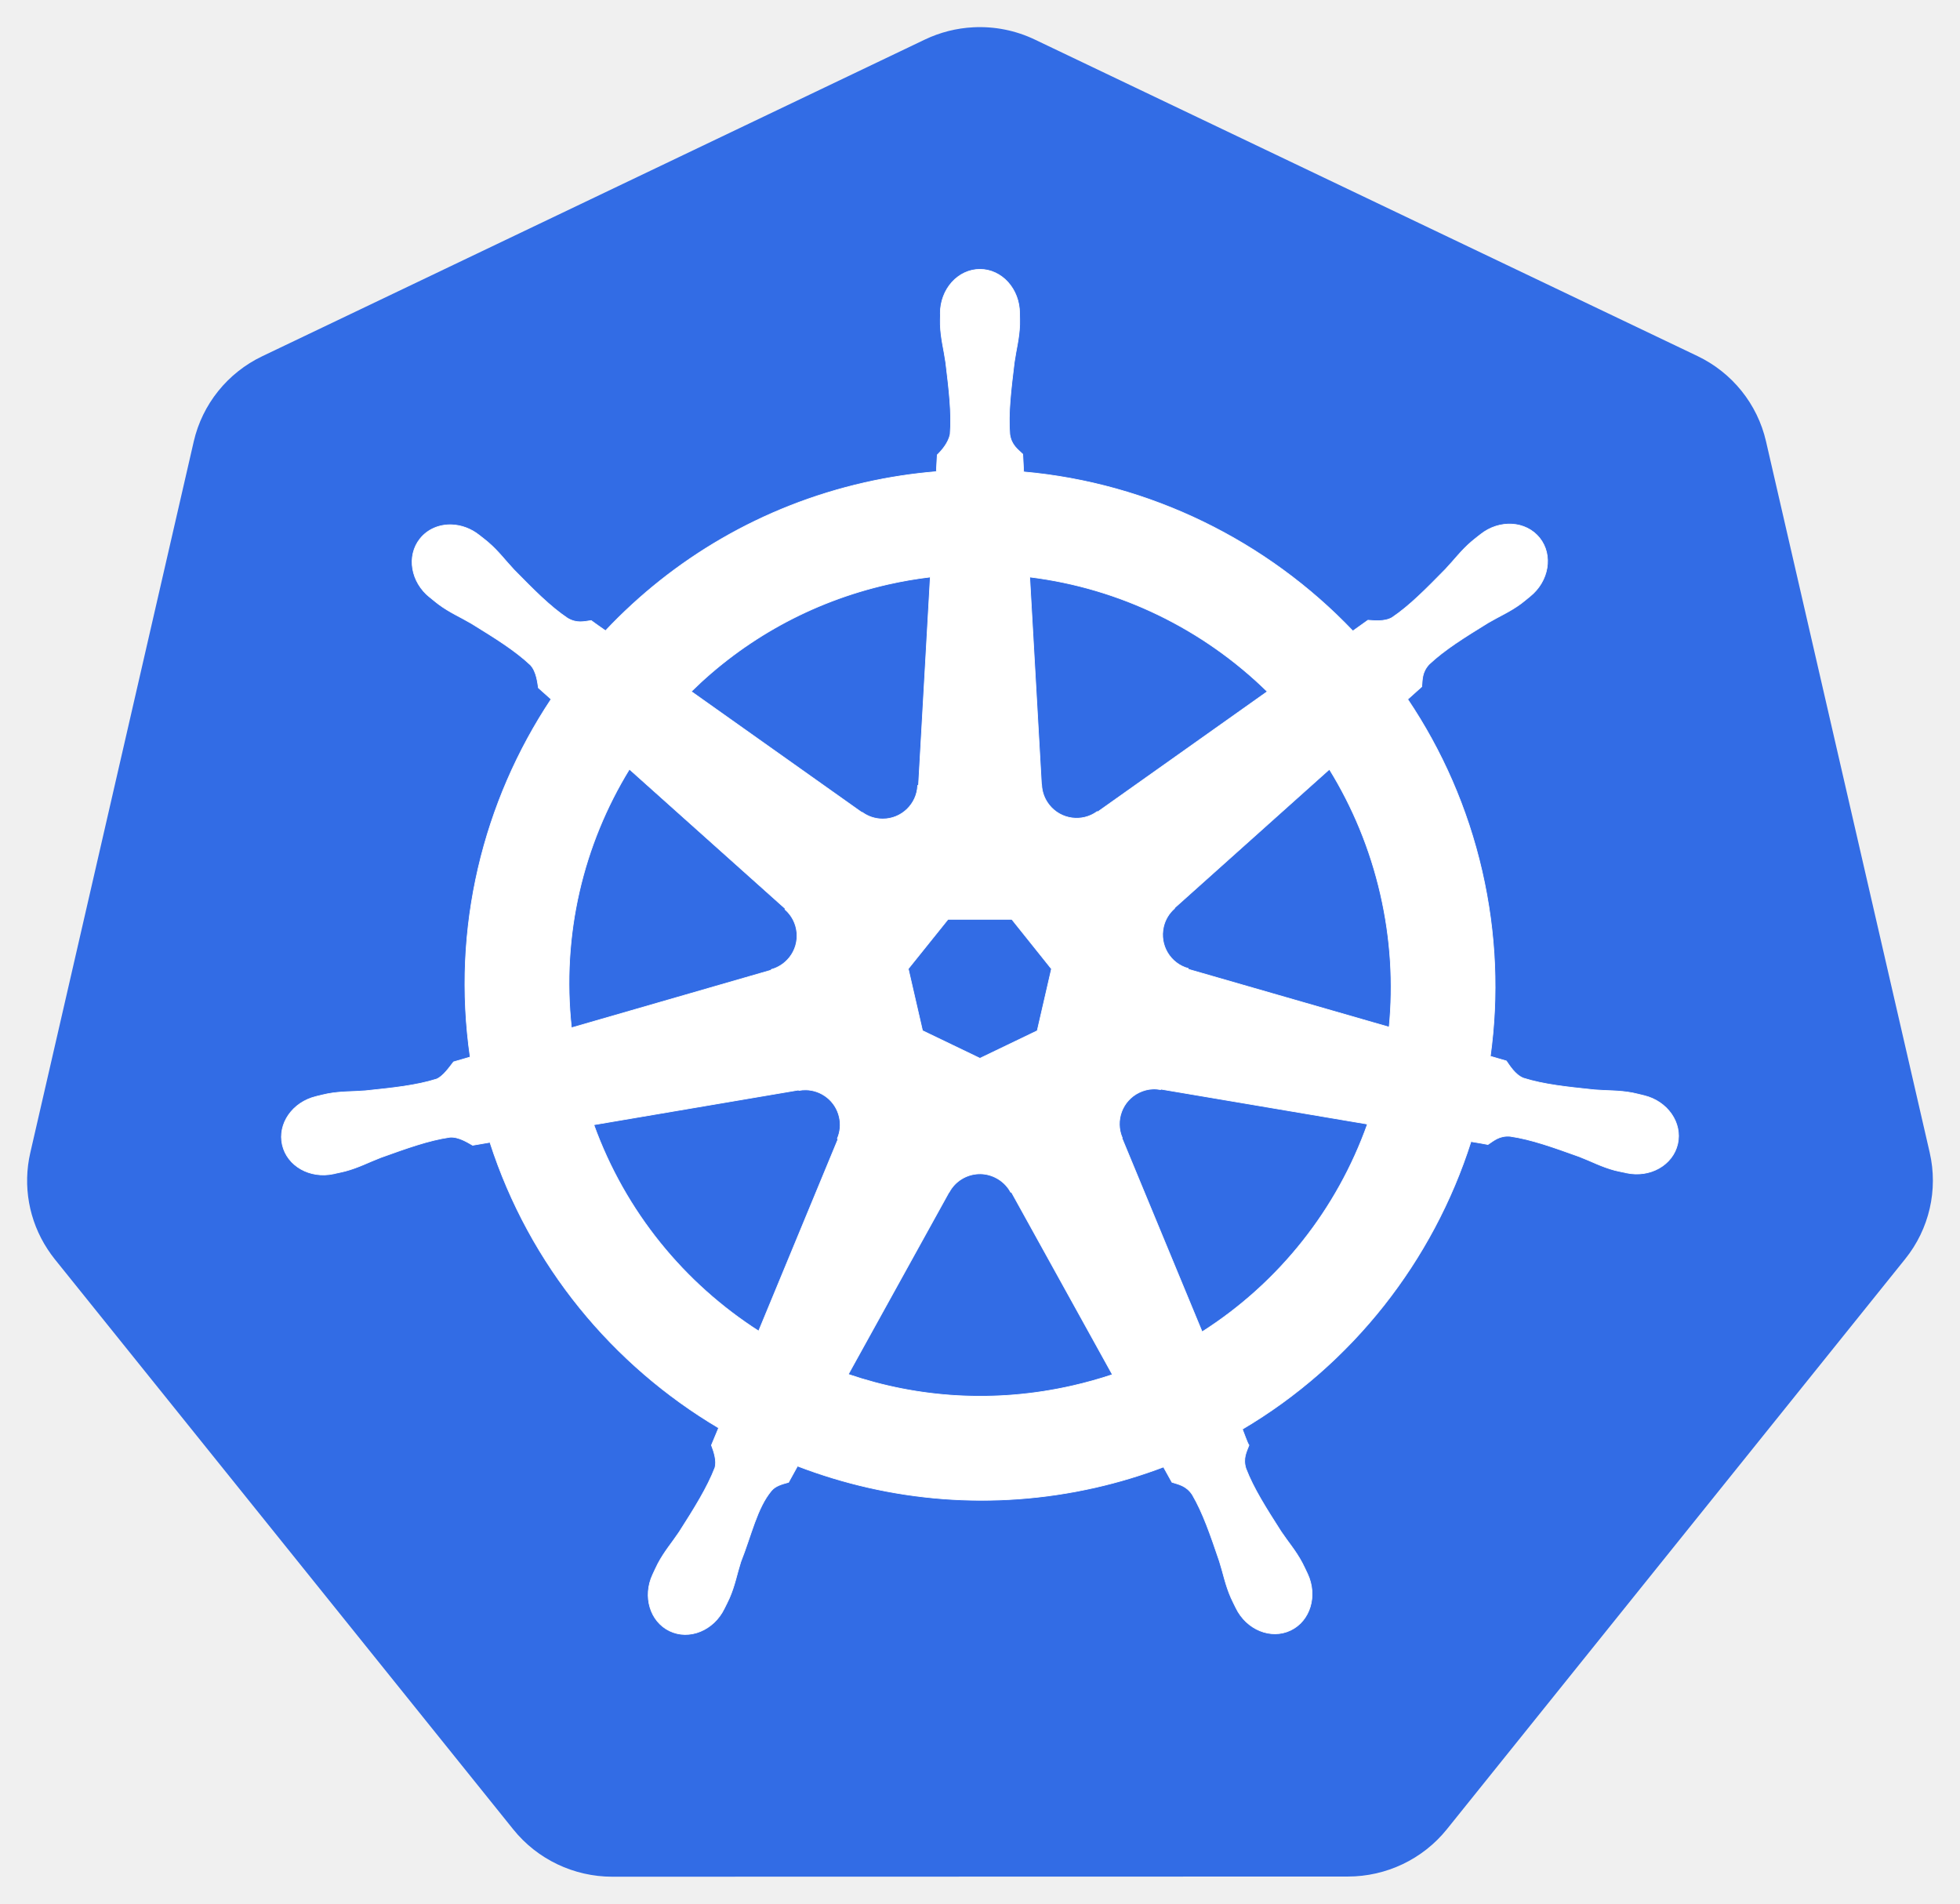
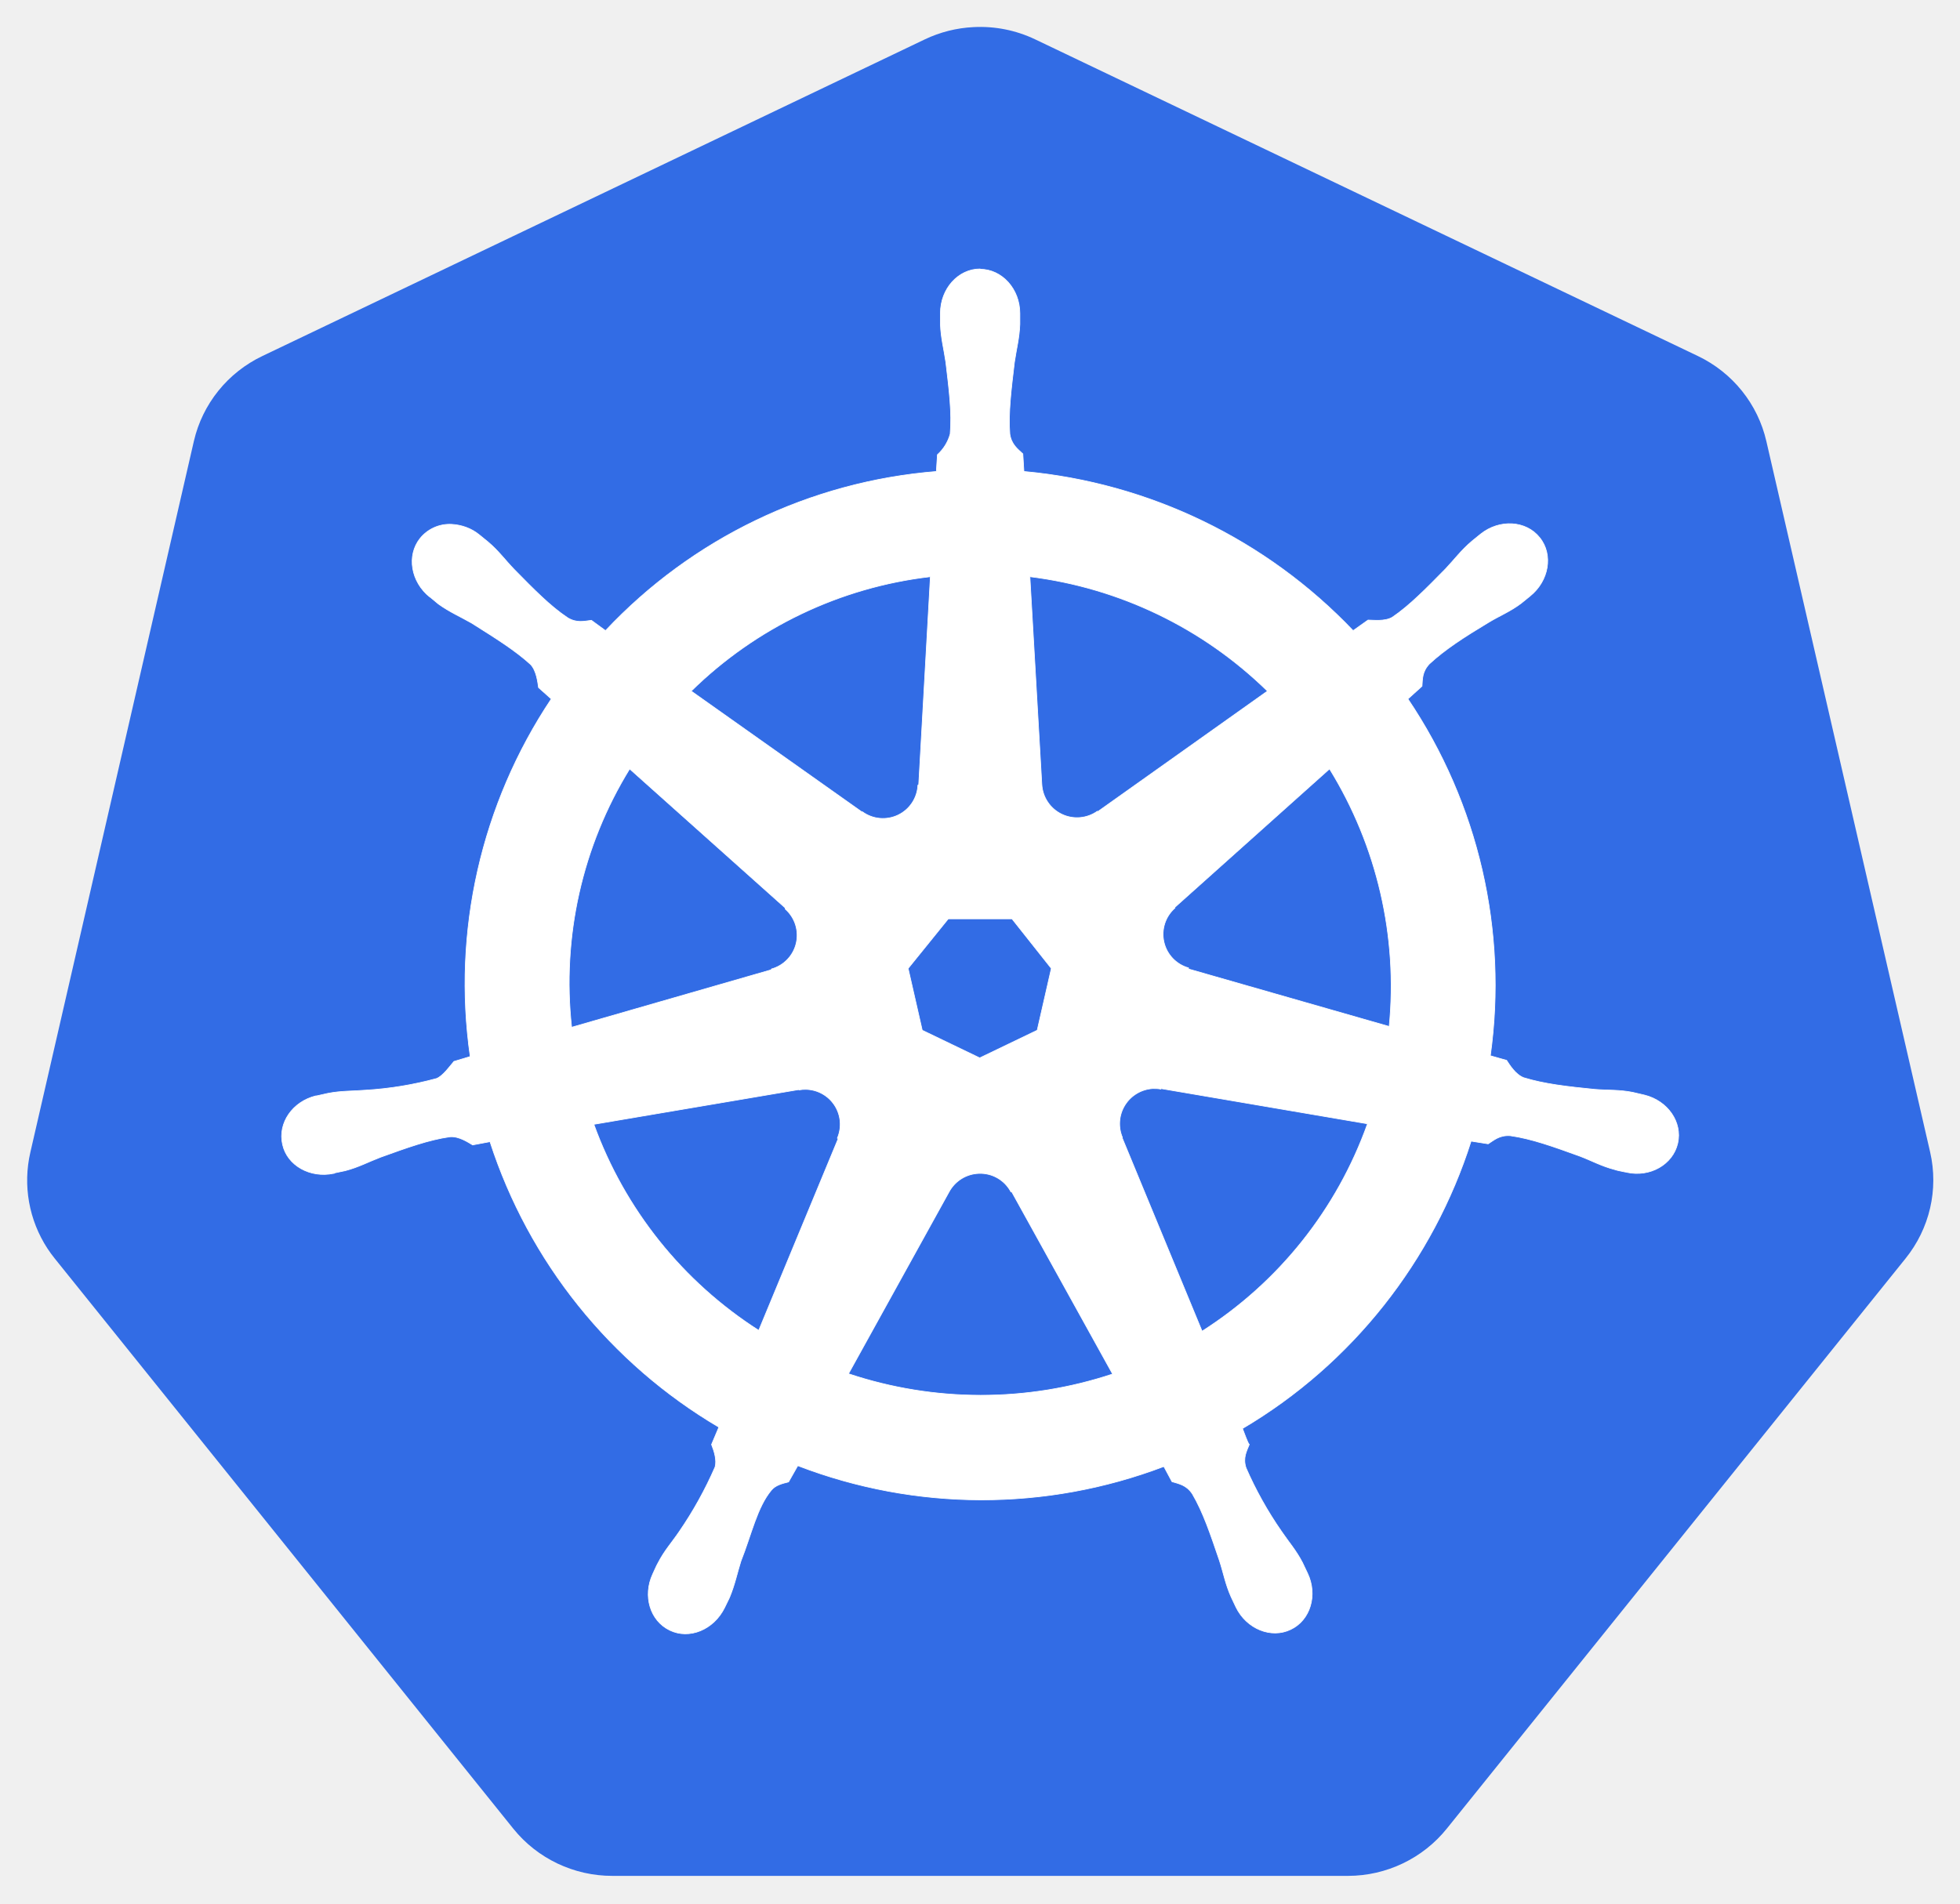
- <svg xmlns="http://www.w3.org/2000/svg" width="722.846" height="701.966" id="svg2" version="1.1">
-   <defs id="defs4" />
-   <g id="layer1" transform="translate(-6.326094,-174.7524)">
-     <g id="g3052">
-       <path style="fill:#326ce5;fill-opacity:1;stroke:#ffffff;stroke-width:0;stroke-miterlimit:4;stroke-opacity:1;stroke-dasharray:none" d="m 365.312,184.812 a 46.725,46.342 0 0 0 -17.906,4.531 l -244.344,116.75 a 46.725,46.342 0 0 0 -25.281,31.438 L 17.5,599.781 A 46.725,46.342 0 0 0 23.844,635.312 46.725,46.342 0 0 0 26.5,639 l 169.125,210.281 a 46.725,46.342 0 0 0 36.531,17.438 L 503.375,866.656 A 46.725,46.342 0 0 0 539.906,849.25 L 708.969,638.938 A 46.725,46.342 0 0 0 718,599.719 l -60.375,-262.25 a 46.725,46.342 0 0 0 -25.281,-31.438 l -244.375,-116.688 A 46.725,46.342 0 0 0 365.312,184.812 z" id="path3055" />
-       <path id="path3059" d="m 367.734,274.06 c -8.077,8.2e-4 -14.626,7.276 -14.625,16.25 1e-5,0.138 0.028,0.269 0.031,0.406 -0.012,1.219 -0.071,2.688 -0.031,3.75 0.193,5.176 1.321,9.137 2,13.906 1.23,10.207 2.261,18.667 1.625,26.531 -0.619,2.965 -2.803,5.677 -4.75,7.562 l -0.344,6.188 c -8.777,0.727 -17.612,2.059 -26.438,4.062 -37.975,8.622 -70.67,28.183 -95.562,54.594 -1.615,-1.102 -4.441,-3.129 -5.281,-3.75 -2.611,0.353 -5.25,1.158 -8.688,-0.844 -6.545,-4.406 -12.506,-10.487 -19.719,-17.812 -3.305,-3.504 -5.698,-6.841 -9.625,-10.219 -0.892,-0.767 -2.253,-1.805 -3.25,-2.594 -3.07,-2.448 -6.691,-3.724 -10.188,-3.844 -4.496,-0.154 -8.824,1.604 -11.656,5.156 -5.035,6.315 -3.423,15.968 3.594,21.562 0.071,0.057 0.147,0.101 0.219,0.156 0.964,0.782 2.145,1.783 3.031,2.438 4.167,3.077 7.973,4.651 12.125,7.094 8.747,5.402 15.998,9.881 21.75,15.281 2.246,2.394 2.639,6.613 2.938,8.438 l 4.688,4.188 c -25.093,37.764 -36.707,84.409 -29.844,131.938 l -6.125,1.781 c -1.614,2.085 -3.895,5.365 -6.281,6.344 -7.525,2.37 -15.994,3.241 -26.219,4.312 -4.8,0.399 -8.942,0.161 -14.031,1.125 -1.12,0.212 -2.681,0.619 -3.906,0.906 -0.043,0.009 -0.082,0.022 -0.125,0.031 -0.067,0.015 -0.155,0.048 -0.219,0.062 -8.62,2.083 -14.158,10.006 -12.375,17.812 1.783,7.808 10.203,12.557 18.875,10.688 0.063,-0.014 0.153,-0.017 0.219,-0.031 0.098,-0.022 0.184,-0.07 0.281,-0.094 1.209,-0.265 2.724,-0.561 3.781,-0.844 5.003,-1.34 8.627,-3.308 13.125,-5.031 9.677,-3.471 17.692,-6.37 25.5,-7.5 3.261,-0.255 6.697,2.012 8.406,2.969 l 6.375,-1.094 c 14.67,45.483 45.414,82.245 84.344,105.312 l -2.656,6.375 c 0.957,2.475 2.013,5.825 1.3,8.269 -2.839,7.361 -7.701,15.131 -13.238,23.793 -2.681,4.002 -5.425,7.108 -7.844,11.688 -0.579,1.096 -1.316,2.779 -1.875,3.938 -3.759,8.042 -1.002,17.305 6.219,20.781 7.266,3.498 16.284,-0.191 20.188,-8.25 0.006,-0.011 0.026,-0.02 0.031,-0.031 0.004,-0.009 -0.004,-0.022 0,-0.031 0.556,-1.143 1.344,-2.644 1.812,-3.719 2.072,-4.747 2.762,-8.815 4.219,-13.406 3.87,-9.72 5.996,-19.919 11.323,-26.274 1.459,-1.74 3.837,-2.409 6.302,-3.07 l 3.312,-6 c 33.938,13.027 71.927,16.522 109.875,7.906 8.657,-1.966 17.014,-4.509 25.094,-7.562 0.931,1.651 2.661,4.826 3.125,5.625 2.506,0.815 5.24,1.236 7.469,4.531 3.985,6.809 6.711,14.864 10.031,24.594 1.457,4.591 2.178,8.659 4.25,13.406 0.472,1.082 1.256,2.605 1.812,3.75 3.895,8.085 12.942,11.787 20.219,8.281 7.22,-3.478 9.98,-12.74 6.219,-20.781 -0.559,-1.158 -1.327,-2.842 -1.906,-3.938 -2.419,-4.58 -5.163,-7.654 -7.844,-11.656 -5.537,-8.662 -10.13,-15.858 -12.969,-23.219 -1.187,-3.797 0.2,-6.158 1.125,-8.625 -0.554,-0.635 -1.739,-4.22 -2.438,-5.906 40.457,-23.888 70.299,-62.021 84.312,-106.062 1.892,0.297 5.182,0.879 6.25,1.094 2.2,-1.451 4.222,-3.344 8.188,-3.031 7.808,1.129 15.823,4.03 25.5,7.5 4.498,1.723 8.122,3.723 13.125,5.062 1.057,0.283 2.572,0.547 3.781,0.812 0.097,0.024 0.183,0.071 0.281,0.094 0.065,0.015 0.156,0.017 0.219,0.031 8.672,1.867 17.094,-2.879 18.875,-10.688 1.781,-7.807 -3.754,-15.732 -12.375,-17.812 -1.254,-0.285 -3.032,-0.769 -4.25,-1 -5.089,-0.964 -9.231,-0.726 -14.031,-1.125 -10.225,-1.071 -18.694,-1.943 -26.219,-4.312 -3.068,-1.19 -5.251,-4.841 -6.313,-6.344 l -5.906,-1.719 c 3.062,-22.154 2.237,-45.211 -3.062,-68.281 -5.348,-23.285 -14.8,-44.581 -27.406,-63.344 1.515,-1.377 4.376,-3.911 5.188,-4.656 0.237,-2.624 0.033,-5.376 2.75,-8.281 5.751,-5.401 13.003,-9.879 21.75,-15.281 4.152,-2.443 7.99,-4.017 12.156,-7.094 0.942,-0.696 2.229,-1.798 3.219,-2.594 7.015,-5.596 8.631,-15.248 3.594,-21.562 -5.037,-6.314 -14.797,-6.909 -21.812,-1.312 -0.999,0.791 -2.354,1.823 -3.25,2.594 -3.926,3.378 -6.351,6.714 -9.656,10.219 -7.212,7.326 -13.174,13.438 -19.719,17.844 -2.836,1.651 -6.99,1.08 -8.875,0.969 l -5.562,3.969 c -31.719,-33.261 -74.905,-54.525 -121.406,-58.656 -0.13,-1.949 -0.3,-5.471 -0.344,-6.531 -1.904,-1.822 -4.203,-3.377 -4.781,-7.312 -0.636,-7.864 0.426,-16.325 1.656,-26.531 0.679,-4.769 1.807,-8.73 2,-13.906 0.044,-1.177 -0.026,-2.884 -0.031,-4.156 -9.6e-4,-8.974 -6.548,-16.251 -14.625,-16.25 z m -18.312,113.438 -4.344,76.719 -0.312,0.156 c -0.291,6.863 -5.94,12.344 -12.875,12.344 -2.841,0 -5.463,-0.912 -7.594,-2.469 l -0.125,0.062 -62.906,-44.594 c 19.334,-19.011 44.063,-33.06 72.562,-39.531 5.206,-1.182 10.41,-2.059 15.594,-2.688 z m 36.656,0 c 33.273,4.092 64.045,19.159 87.625,42.25 l -62.5,44.312 -0.219,-0.094 c -5.547,4.052 -13.363,3.046 -17.688,-2.375 -1.771,-2.221 -2.701,-4.832 -2.812,-7.469 l -0.062,-0.031 z m -147.625,70.875 57.438,51.375 -0.062,0.312 c 5.184,4.507 5.949,12.328 1.625,17.75 -1.771,2.221 -4.142,3.711 -6.688,4.406 l -0.062,0.25 -73.625,21.25 c -3.747,-34.265 4.329,-67.574 21.375,-95.344 z m 258.156,0.031 c 8.534,13.833 14.997,29.282 18.844,46.031 3.801,16.548 4.755,33.067 3.188,49.031 l -74,-21.312 -0.062,-0.312 c -6.627,-1.811 -10.699,-8.552 -9.156,-15.312 0.632,-2.77 2.102,-5.113 4.094,-6.844 l -0.031,-0.156 57.125,-51.125 z m -140.656,55.312 23.531,0 14.625,18.281 -5.25,22.812 -21.125,10.156 -21.188,-10.188 -5.25,-22.812 z m 75.438,62.562 c 1,-0.051 1.996,0.04 2.969,0.219 l 0.125,-0.156 76.156,12.875 c -11.146,31.313 -32.473,58.44 -60.969,76.594 l -29.562,-71.406 0.094,-0.125 c -2.716,-6.31 0.002,-13.71 6.25,-16.719 1.6,-0.77 3.271,-1.197 4.938,-1.281 z m -127.906,0.312 c 5.812,0.082 11.025,4.115 12.375,10.031 0.632,2.77 0.325,5.514 -0.719,7.938 l 0.219,0.281 -29.25,70.688 c -27.347,-17.549 -49.129,-43.824 -60.781,-76.062 l 75.5,-12.812 0.125,0.156 c 0.845,-0.155 1.701,-0.23 2.531,-0.219 z m 63.781,30.969 c 2.024,-0.074 4.079,0.341 6.031,1.281 2.56,1.233 4.537,3.173 5.781,5.5 l 0.281,0 37.219,67.25 c -4.83,1.619 -9.796,3.003 -14.875,4.156 -28.465,6.463 -56.839,4.505 -82.531,-4.25 l 37.125,-67.125 0.062,0 c 2.228,-4.164 6.452,-6.649 10.906,-6.812 z" style="font-size:medium;font-style:normal;font-variant:normal;font-weight:normal;font-stretch:normal;text-indent:0;text-align:start;text-decoration:none;line-height:normal;letter-spacing:normal;word-spacing:normal;text-transform:none;direction:ltr;block-progression:tb;writing-mode:lr-tb;text-anchor:start;baseline-shift:baseline;color:#000000;fill:#ffffff;fill-opacity:1;stroke:#ffffff;stroke-width:0.25;stroke-miterlimit:4;stroke-opacity:1;stroke-dasharray:none;marker:none;visibility:visible;display:inline;overflow:visible;enable-background:accumulate;font-family:Sans;-inkscape-font-specification:Sans" />
-     </g>
-   </g>
+ <svg xmlns="http://www.w3.org/2000/svg" width="722.8" height="702">
+   <path style="fill:#326ce5;fill-opacity:1;stroke:#fff;stroke-width:0;stroke-miterlimit:4;stroke-opacity:1;stroke-dasharray:none" d="M365.3 184.8a46.7 46.3 0 0 0-17.9 4.5L103.1 306.1a46.7 46.3 0 0 0-25.3 31.4L17.5 599.8a46.7 46.3 0 0 0 6.3 35.5 46.7 46.3 0 0 0 2.7 3.7l169.1 210.3a46.7 46.3 0 0 0 36.6 17.4h271.2a46.7 46.3 0 0 0 36.5-17.5L709 639a46.7 46.3 0 0 0 9.1-39.2l-60.4-262.2a46.7 46.3 0 0 0-25.3-31.5L388 189.3a46.7 46.3 0 0 0-22.7-4.5z" transform="translate(-6.3 -174.8)" />
+   <path d="M367.7 274c-8 0-14.6 7.3-14.6 16.3v4.2c.2 5.1 1.3 9.1 2 13.9 1.2 10.2 2.3 18.6 1.6 26.5a16 16 0 0 1-4.7 7.6l-.4 6.2a188.1 188.1 0 0 0-122 58.7l-5.2-3.8c-2.7.3-5.3 1.1-8.7-.9-6.6-4.4-12.5-10.5-19.7-17.8-3.4-3.5-5.7-6.8-9.7-10.2l-3.2-2.6c-3-2.5-6.7-3.7-10.2-3.9a14 14 0 0 0-11.7 5.2c-5 6.3-3.4 16 3.6 21.6l.2.1 3 2.5c4.2 3 8 4.6 12.2 7 8.7 5.5 16 10 21.8 15.3 2.2 2.4 2.6 6.6 2.9 8.5l4.7 4.2a189.3 189.3 0 0 0-29.9 131.9l-6 1.8c-1.7 2-4 5.3-6.4 6.3a129 129 0 0 1-26.2 4.3c-4.8.4-9 .2-14 1.2l-4 .9h-.3c-8.6 2.1-14.1 10-12.3 17.9 1.7 7.8 10.2 12.5 18.8 10.7h.2l.3-.2 3.8-.8c5-1.3 8.6-3.3 13.1-5 9.7-3.5 17.7-6.4 25.5-7.5 3.3-.3 6.7 2 8.4 3l6.4-1.2a190.3 190.3 0 0 0 84.4 105.3l-2.7 6.4c1 2.5 2 5.8 1.3 8.3a143 143 0 0 1-13.2 23.8c-2.7 4-5.5 7-7.9 11.7-.6 1-1.3 2.8-1.9 4-3.7 8-1 17.2 6.3 20.7 7.2 3.5 16.2-.2 20.2-8.3l1.8-3.7c2-4.8 2.8-8.9 4.2-13.4 3.9-9.8 6-20 11.3-26.3 1.5-1.8 3.9-2.4 6.3-3l3.4-6a189 189 0 0 0 135 .3l3 5.6c2.6.8 5.3 1.2 7.5 4.5 4 6.8 6.7 14.9 10 24.6 1.5 4.6 2.2 8.7 4.3 13.4l1.8 3.8c3.9 8 13 11.7 20.2 8.2 7.2-3.4 10-12.7 6.2-20.7l-1.9-4c-2.4-4.6-5.1-7.6-7.8-11.6a136.6 136.6 0 0 1-13-23.3c-1.2-3.7.2-6.1 1.2-8.6-.6-.6-1.8-4.2-2.5-5.9 40.5-23.9 70.3-62 84.3-106l6.3 1c2.2-1.4 4.2-3.3 8.2-3 7.8 1.1 15.8 4 25.5 7.5 4.5 1.7 8 3.7 13 5 1.1.4 2.7.6 3.9.9h.3l.2.1c8.6 1.9 17-2.9 18.8-10.7 1.8-7.8-3.7-15.7-12.3-17.8l-4.3-1c-5-1-9.2-.7-14-1.1-10.2-1-18.7-2-26.2-4.3-3.1-1.2-5.3-4.9-6.3-6.4l-6-1.7a188.9 188.9 0 0 0-30.4-131.6l5.2-4.7c.2-2.6 0-5.3 2.7-8.2 5.8-5.4 13-10 21.8-15.3 4.1-2.5 8-4 12.1-7.1l3.2-2.6c7-5.6 8.7-15.3 3.6-21.6-5-6.3-14.8-6.9-21.8-1.3l-3.2 2.6c-4 3.4-6.4 6.7-9.7 10.2-7.2 7.3-13.2 13.5-19.7 17.9-2.8 1.6-7 1-8.9 1l-5.5 3.9a191.7 191.7 0 0 0-121.4-58.7l-.4-6.5c-1.9-1.8-4.2-3.4-4.8-7.3-.6-7.9.5-16.3 1.7-26.5.7-4.8 1.8-8.8 2-14v-4c0-9-6.6-16.3-14.7-16.3zm-18.3 113.5-4.3 76.7-.3.2a12.9 12.9 0 0 1-20.5 9.8l-.1.1-63-44.6a150.7 150.7 0 0 1 88.2-42.2zm36.7 0a152 152 0 0 1 87.6 42.2l-62.5 44.4-.2-.1a13 13 0 0 1-20.5-9.9zm-147.6 70.9 57.4 51.3v.4a12.9 12.9 0 0 1-5.1 22.1l-.1.3-73.6 21.2a150.6 150.6 0 0 1 21.4-95.3zm258.1 0a152.5 152.5 0 0 1 22 95l-74-21.2v-.4a12.9 12.9 0 0 1-5-22.1l-.1-.2 57.1-51.1zM356 513.7h23.5L394 532l-5.2 22.8-21.2 10.2-21.2-10.2-5.2-22.8zm75.4 62.6c1 0 2 0 3 .2v-.2l76.2 13a150.8 150.8 0 0 1-61 76.5l-29.5-71.4.1-.1a13 13 0 0 1 11.2-18zm-128 .3a12.9 12.9 0 0 1 11.7 18l.3.2-29.3 70.7a151.4 151.4 0 0 1-60.8-76l75.5-12.8.2.1a13 13 0 0 1 2.5-.2zm63.9 31a12.8 12.8 0 0 1 11.8 6.8h.3l37.2 67.2a154.3 154.3 0 0 1-97.4-.1l37.1-67.1a13 13 0 0 1 11-6.8z" style="font-size:medium;font-style:normal;font-variant:normal;font-weight:400;font-stretch:normal;text-indent:0;text-align:start;text-decoration:none;line-height:normal;letter-spacing:normal;word-spacing:normal;text-transform:none;direction:ltr;block-progression:tb;writing-mode:lr-tb;text-anchor:start;baseline-shift:baseline;color:#000;fill:#fff;fill-opacity:1;stroke:#fff;stroke-width:.25;stroke-miterlimit:4;stroke-opacity:1;stroke-dasharray:none;marker:none;visibility:visible;display:inline;overflow:visible;enable-background:accumulate;font-family:Sans;-inkscape-font-specification:Sans" transform="translate(-6.3 -174.8)" />
</svg>
